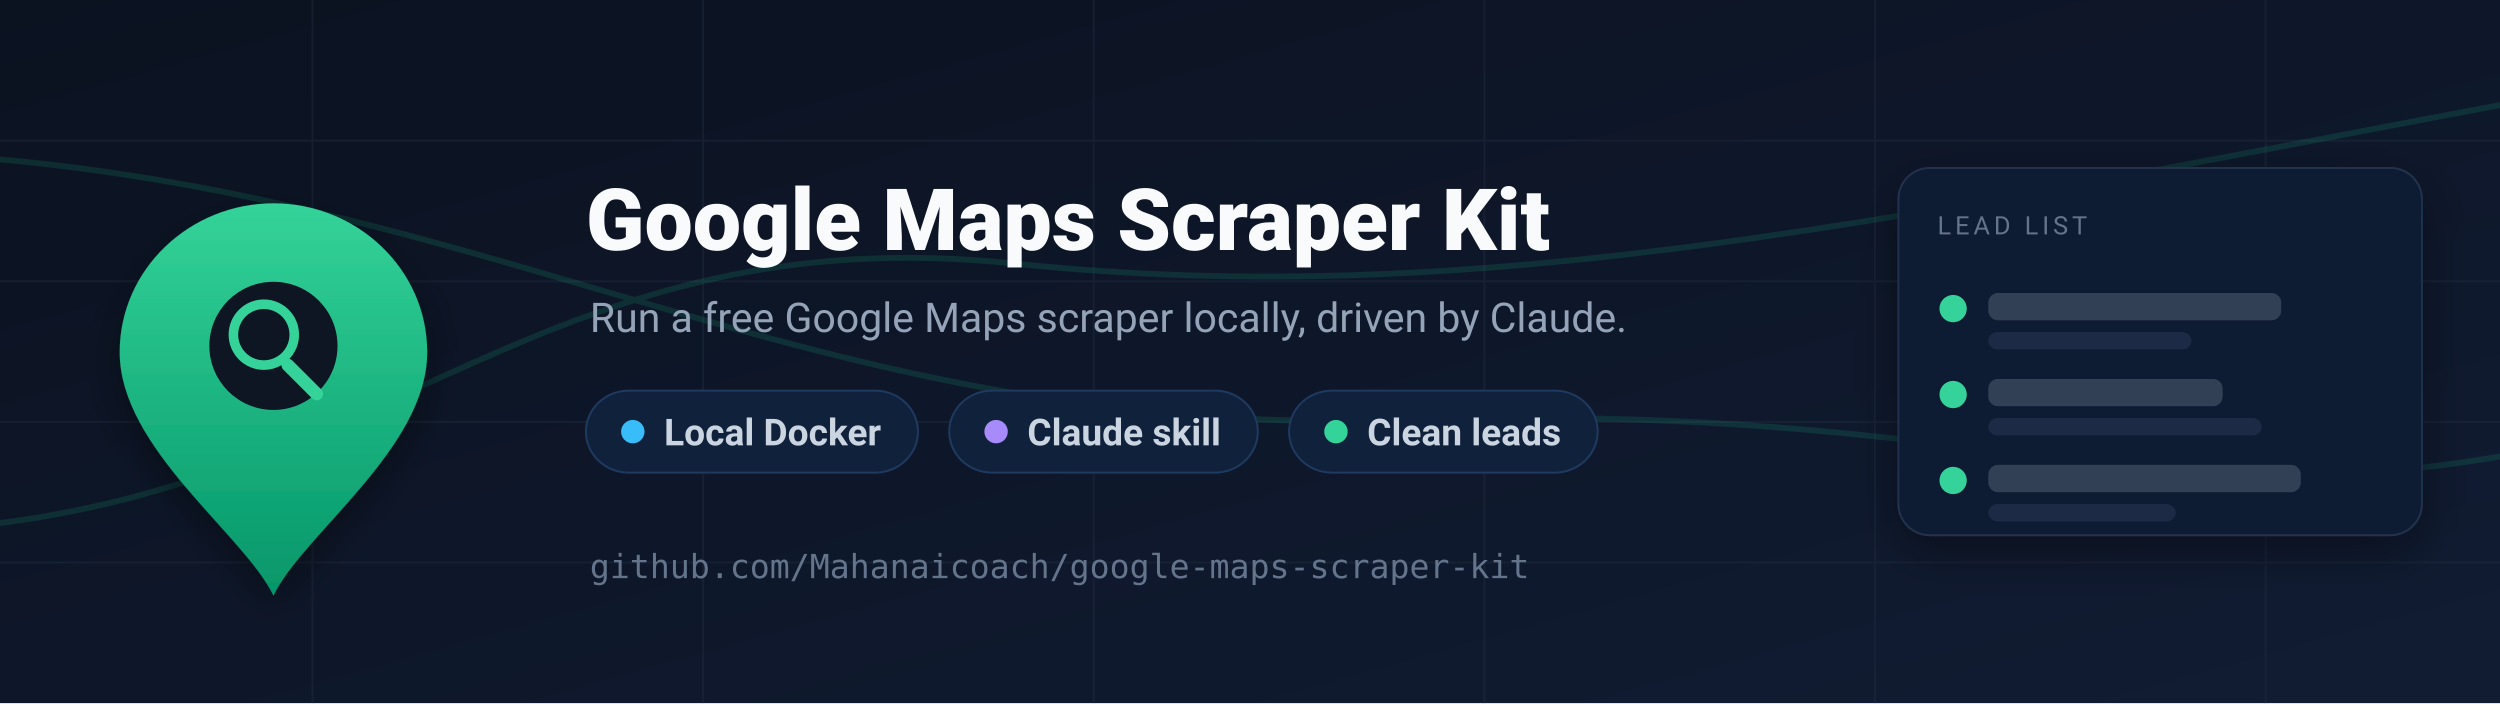
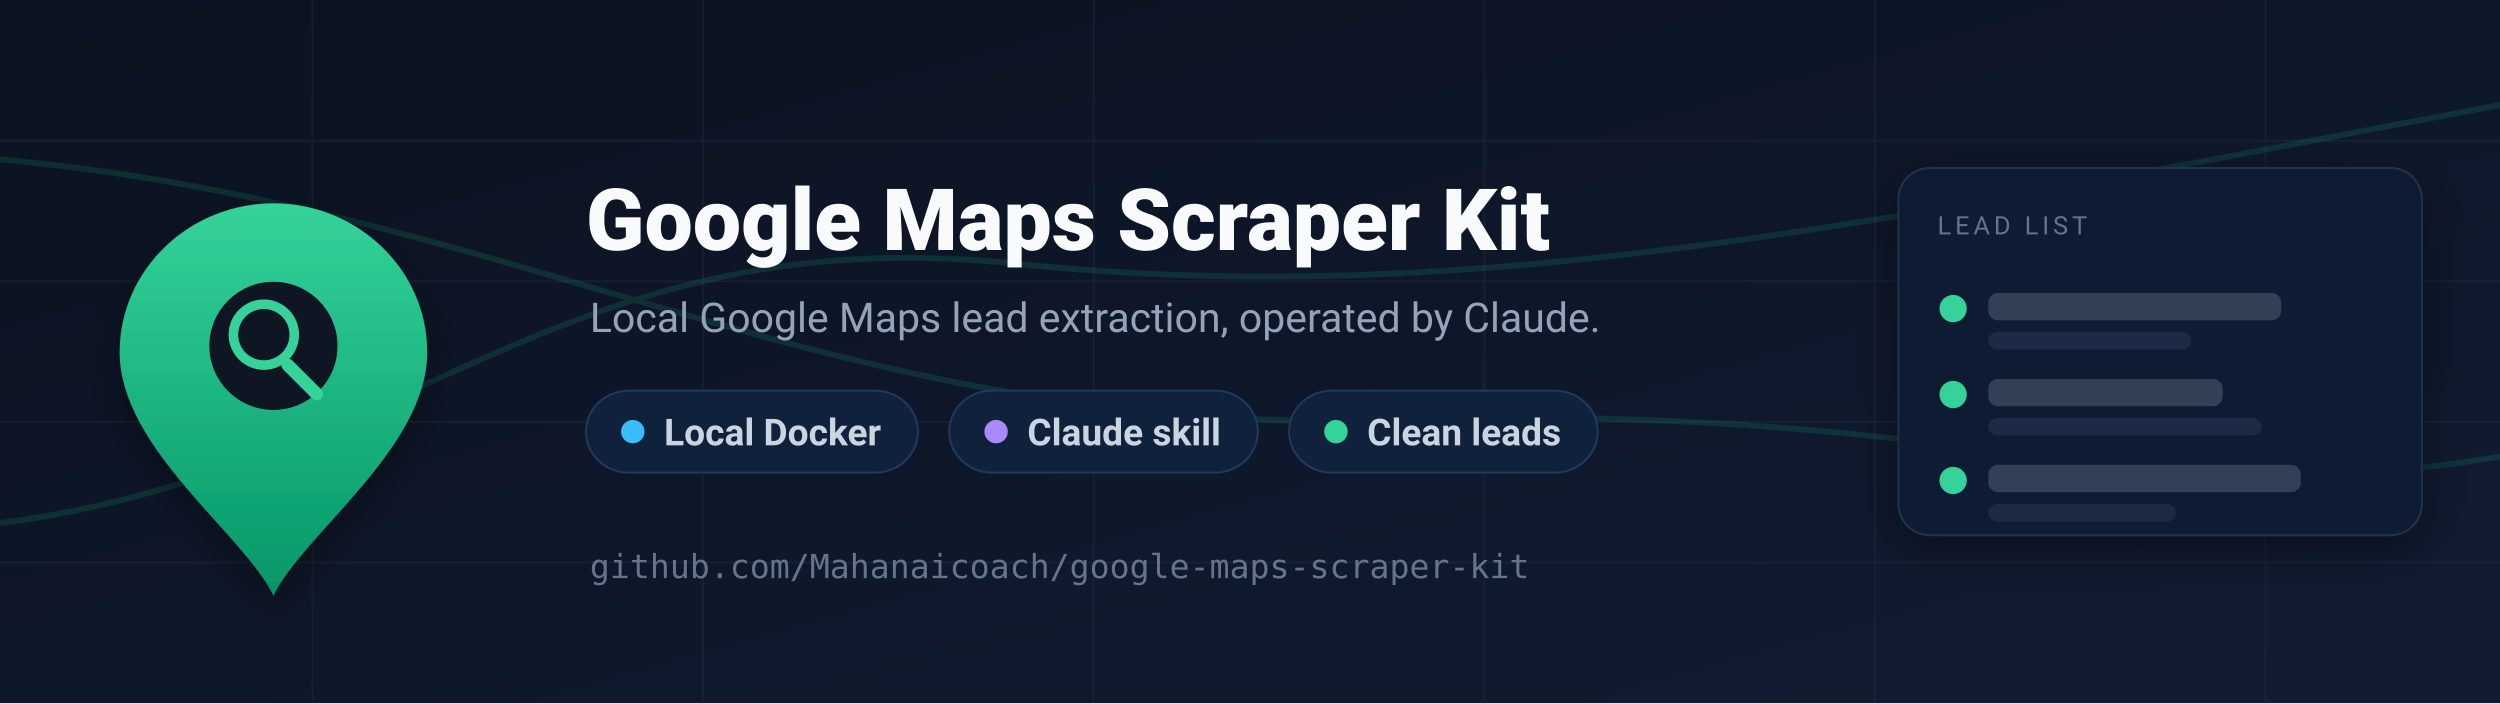
<svg xmlns="http://www.w3.org/2000/svg" width="1280" height="360" viewBox="0 0 1280 360" role="img" aria-label="Google Maps Scraper Kit">
  <defs>
    <linearGradient id="bg" x1="0" y1="0" x2="1" y2="1">
      <stop offset="0" stop-color="#0b1220" />
      <stop offset="1" stop-color="#111c33" />
    </linearGradient>
    <linearGradient id="pin" x1="0" y1="0" x2="0" y2="1">
      <stop offset="0" stop-color="#34d399" />
      <stop offset="1" stop-color="#059669" />
    </linearGradient>
    <filter id="shadow" x="-40%" y="-40%" width="180%" height="180%">
      <feDropShadow dx="0" dy="8" stdDeviation="12" flood-color="#000" flood-opacity="0.40" />
    </filter>
    <style>
      .t  { font-family: -apple-system,Segoe UI,Roboto,Helvetica,Arial,sans-serif; }
      .mono { font-family: ui-monospace,SFMono-Regular,Menlo,Consolas,monospace; }
    </style>
  </defs>
  <rect width="1280" height="360" fill="url(#bg)" />
  <g stroke="#1e293b" stroke-width="1" opacity="0.5">
    <path d="M0 72 H1280 M0 144 H1280 M0 216 H1280 M0 288 H1280" />
    <path d="M160 0 V360 M360 0 V360 M560 0 V360 M760 0 V360 M960 0 V360 M1160 0 V360" />
  </g>
  <g stroke="#10b981" stroke-width="3" opacity="0.16" fill="none" stroke-linecap="round">
    <path d="M-20 270 C 200 250, 280 110, 520 135 S 980 110, 1300 50" />
    <path d="M-20 80 C 260 100, 420 225, 720 215 S 1100 270, 1300 230" />
  </g>
  <g transform="translate(140,182) scale(0.82)" filter="url(#shadow)">
    <path d="M0,-95 C 52,-95 96,-54 96,-2 C 96,58 18,112 0,150 C -18,112 -96,58 -96,-2 C -96,-54 -52,-95 0,-95 Z" fill="url(#pin)" />
    <circle cx="0" cy="-6" r="40" fill="#0b1220" />
    <circle cx="-6" cy="-13" r="19" fill="none" stroke="#34d399" stroke-width="6" />
    <line x1="9" y1="6" x2="27" y2="24" stroke="#34d399" stroke-width="8" stroke-linecap="round" />
  </g>
  <text x="300" y="128" class="t" font-weight="800" font-size="44" fill="#f8fafc">Google Maps Scraper Kit</text>
-   <text x="302" y="170" class="t" font-weight="400" font-size="21" fill="#94a3b8">Run a free Google Maps scraper locally, driven by Claude.</text>
+   <text x="302" y="170" class="t" font-weight="400" font-size="21" fill="#94a3b8">Local Google Maps lead extraction, operated by Claude.</text>
  <g transform="translate(300,200)">
    <g>
      <rect x="0" y="0" rx="22" ry="22" width="170" height="42" fill="#0f213b" stroke="#1f3a5f" />
      <circle cx="24" cy="21" r="6" fill="#38bdf8" />
      <text x="40" y="28" class="t" font-weight="600" font-size="19" fill="#cbd5e1">Local Docker</text>
    </g>
    <g transform="translate(186,0)">
      <rect x="0" y="0" rx="22" ry="22" width="158" height="42" fill="#0f213b" stroke="#1f3a5f" />
      <circle cx="24" cy="21" r="6" fill="#a78bfa" />
      <text x="40" y="28" class="t" font-weight="600" font-size="19" fill="#cbd5e1">Claude skill</text>
    </g>
    <g transform="translate(360,0)">
      <rect x="0" y="0" rx="22" ry="22" width="158" height="42" fill="#0f213b" stroke="#1f3a5f" />
      <circle cx="24" cy="21" r="6" fill="#34d399" />
      <text x="40" y="28" class="t" font-weight="600" font-size="19" fill="#cbd5e1">Clean leads</text>
    </g>
  </g>
  <text x="302" y="296" class="mono" font-size="17" fill="#64748b">github.com/Mahanaicoach/google-maps-scraper-kit</text>
  <g transform="translate(972,86)" filter="url(#shadow)">
    <rect x="0" y="0" rx="16" ry="16" width="268" height="188" fill="#0f1a30" stroke="#24324d" />
    <text x="20" y="34" class="t" font-size="13" letter-spacing="2" fill="#64748b">LEAD LIST</text>
    <g>
      <circle cx="28" cy="72" r="7" fill="#34d399" />
      <rect x="46" y="64" rx="5" width="150" height="14" fill="#334155" />
      <rect x="46" y="84" rx="5" width="104" height="9" fill="#1f2c44" />
      <circle cx="28" cy="116" r="7" fill="#34d399" />
      <rect x="46" y="108" rx="5" width="120" height="14" fill="#334155" />
      <rect x="46" y="128" rx="5" width="140" height="9" fill="#1f2c44" />
      <circle cx="28" cy="160" r="7" fill="#34d399" />
      <rect x="46" y="152" rx="5" width="160" height="14" fill="#334155" />
      <rect x="46" y="172" rx="5" width="96" height="9" fill="#1f2c44" />
    </g>
  </g>
</svg>
